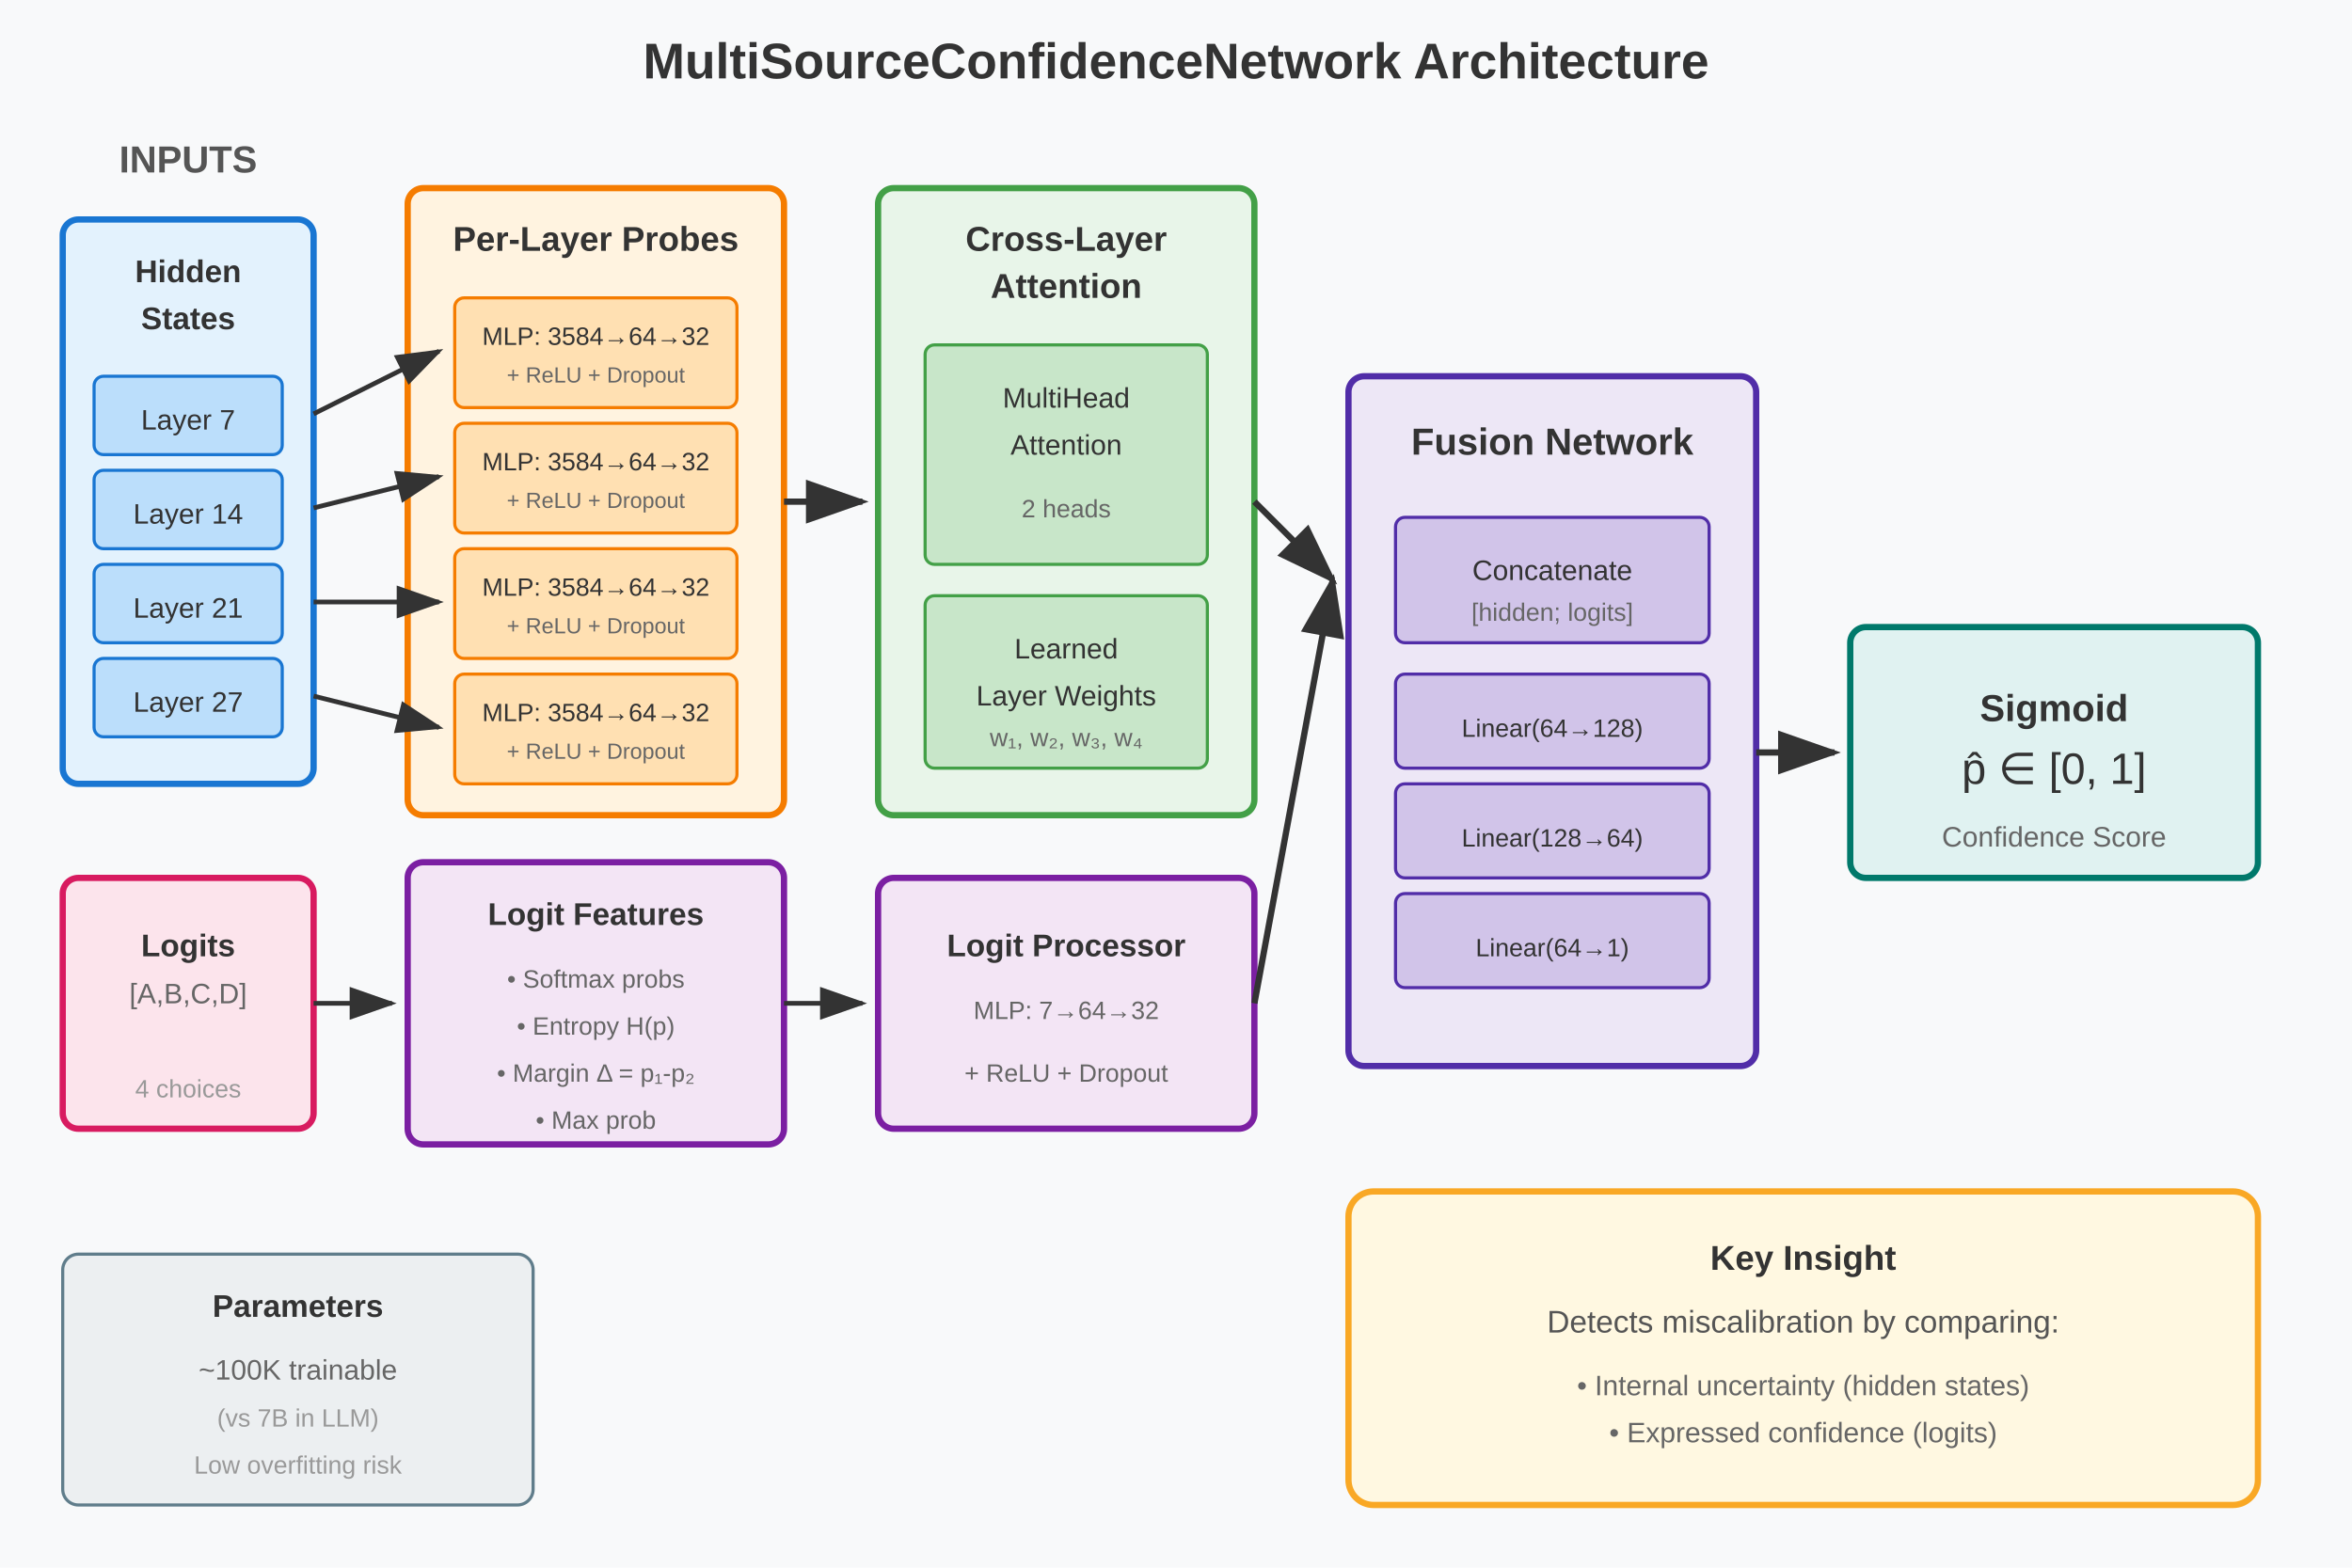
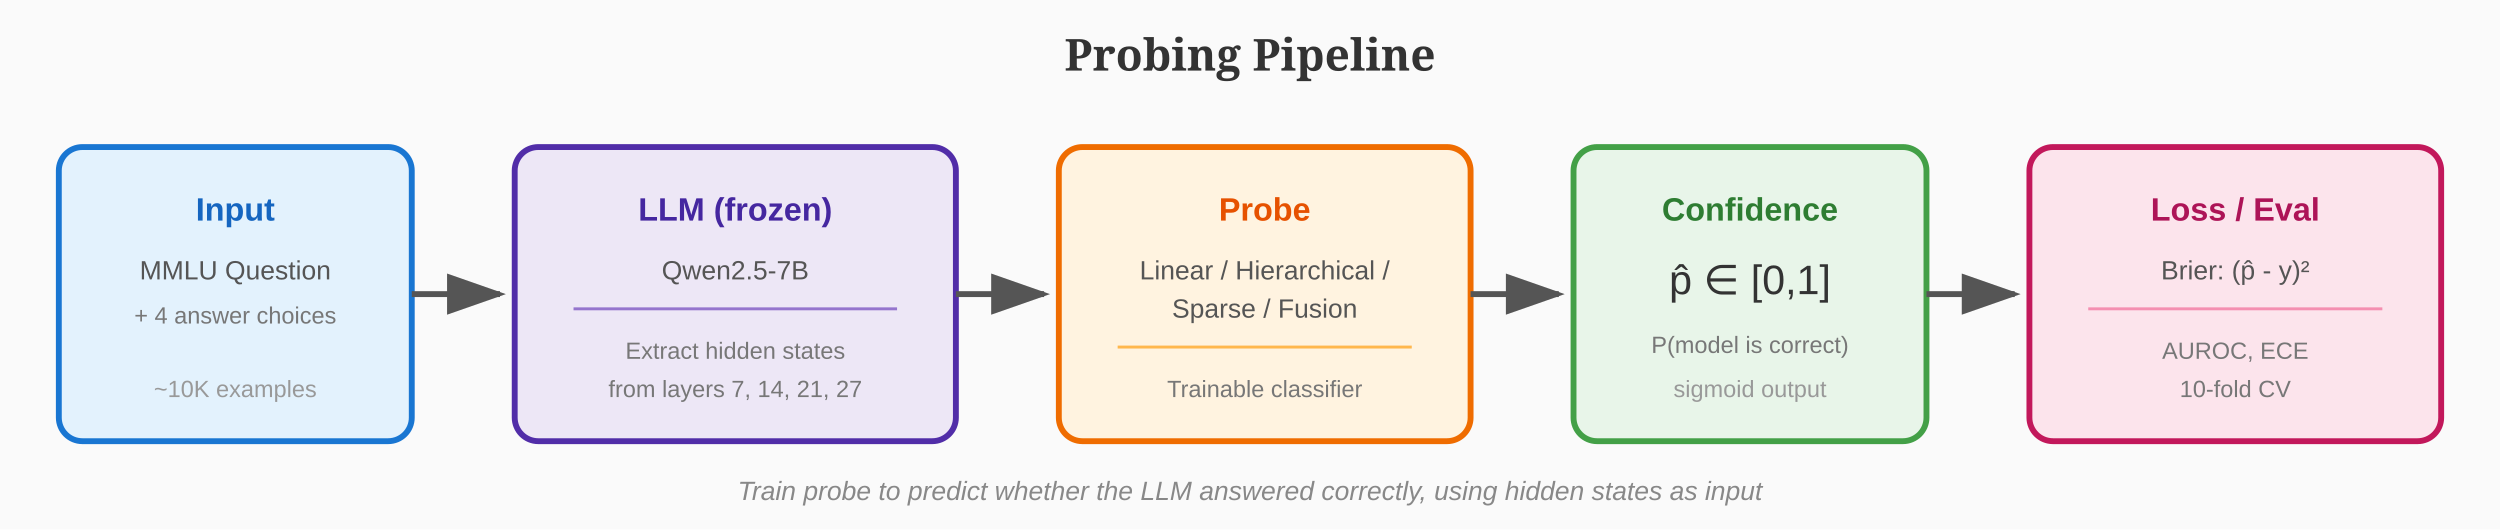
- <svg xmlns="http://www.w3.org/2000/svg" viewBox="0 0 750 500">
+ <svg xmlns="http://www.w3.org/2000/svg" viewBox="0 0 850 180">
  <defs>
    <marker id="arrow" markerWidth="10" markerHeight="7" refX="9" refY="3.5" orient="auto">
-       <polygon points="0 0, 10 3.5, 0 7" fill="#333" />
+       <polygon points="0 0, 10 3.5, 0 7" fill="#555" />
    </marker>
  </defs>
-   <rect width="750" height="500" fill="#f8f9fa" />
-   <text x="375" y="25" text-anchor="middle" font-family="Arial, sans-serif" font-size="16" font-weight="bold" fill="#333">MultiSourceConfidenceNetwork Architecture</text>
-   <text x="60" y="55" text-anchor="middle" font-family="Arial, sans-serif" font-size="12" font-weight="bold" fill="#555">INPUTS</text>
-   <rect x="20" y="70" width="80" height="180" rx="5" fill="#e3f2fd" stroke="#1976d2" stroke-width="2" />
-   <text x="60" y="90" text-anchor="middle" font-family="Arial, sans-serif" font-size="10" font-weight="bold" fill="#333">Hidden</text>
-   <text x="60" y="105" text-anchor="middle" font-family="Arial, sans-serif" font-size="10" font-weight="bold" fill="#333">States</text>
-   <rect x="30" y="120" width="60" height="25" rx="3" fill="#bbdefb" stroke="#1976d2" />
-   <text x="60" y="137" text-anchor="middle" font-family="Arial, sans-serif" font-size="9" fill="#333">Layer 7</text>
-   <rect x="30" y="150" width="60" height="25" rx="3" fill="#bbdefb" stroke="#1976d2" />
-   <text x="60" y="167" text-anchor="middle" font-family="Arial, sans-serif" font-size="9" fill="#333">Layer 14</text>
-   <rect x="30" y="180" width="60" height="25" rx="3" fill="#bbdefb" stroke="#1976d2" />
-   <text x="60" y="197" text-anchor="middle" font-family="Arial, sans-serif" font-size="9" fill="#333">Layer 21</text>
-   <rect x="30" y="210" width="60" height="25" rx="3" fill="#bbdefb" stroke="#1976d2" />
-   <text x="60" y="227" text-anchor="middle" font-family="Arial, sans-serif" font-size="9" fill="#333">Layer 27</text>
-   <rect x="20" y="280" width="80" height="80" rx="5" fill="#fce4ec" stroke="#d81b60" stroke-width="2" />
-   <text x="60" y="305" text-anchor="middle" font-family="Arial, sans-serif" font-size="10" font-weight="bold" fill="#333">Logits</text>
-   <text x="60" y="320" text-anchor="middle" font-family="Arial, sans-serif" font-size="9" fill="#666">[A,B,C,D]</text>
-   <text x="60" y="350" text-anchor="middle" font-family="Arial, sans-serif" font-size="8" fill="#999">4 choices</text>
-   <rect x="130" y="60" width="120" height="200" rx="5" fill="#fff3e0" stroke="#f57c00" stroke-width="2" />
-   <text x="190" y="80" text-anchor="middle" font-family="Arial, sans-serif" font-size="11" font-weight="bold" fill="#333">Per-Layer Probes</text>
-   <rect x="145" y="95" width="90" height="35" rx="3" fill="#ffe0b2" stroke="#f57c00" />
-   <text x="190" y="110" text-anchor="middle" font-family="Arial, sans-serif" font-size="8" fill="#333">MLP: 3584→64→32</text>
-   <text x="190" y="122" text-anchor="middle" font-family="Arial, sans-serif" font-size="7" fill="#666">+ ReLU + Dropout</text>
-   <rect x="145" y="135" width="90" height="35" rx="3" fill="#ffe0b2" stroke="#f57c00" />
-   <text x="190" y="150" text-anchor="middle" font-family="Arial, sans-serif" font-size="8" fill="#333">MLP: 3584→64→32</text>
-   <text x="190" y="162" text-anchor="middle" font-family="Arial, sans-serif" font-size="7" fill="#666">+ ReLU + Dropout</text>
-   <rect x="145" y="175" width="90" height="35" rx="3" fill="#ffe0b2" stroke="#f57c00" />
-   <text x="190" y="190" text-anchor="middle" font-family="Arial, sans-serif" font-size="8" fill="#333">MLP: 3584→64→32</text>
-   <text x="190" y="202" text-anchor="middle" font-family="Arial, sans-serif" font-size="7" fill="#666">+ ReLU + Dropout</text>
-   <rect x="145" y="215" width="90" height="35" rx="3" fill="#ffe0b2" stroke="#f57c00" />
-   <text x="190" y="230" text-anchor="middle" font-family="Arial, sans-serif" font-size="8" fill="#333">MLP: 3584→64→32</text>
-   <text x="190" y="242" text-anchor="middle" font-family="Arial, sans-serif" font-size="7" fill="#666">+ ReLU + Dropout</text>
-   <line x1="100" y1="132" x2="140" y2="112" stroke="#333" stroke-width="1.5" marker-end="url(#arrow)" />
-   <line x1="100" y1="162" x2="140" y2="152" stroke="#333" stroke-width="1.5" marker-end="url(#arrow)" />
-   <line x1="100" y1="192" x2="140" y2="192" stroke="#333" stroke-width="1.5" marker-end="url(#arrow)" />
-   <line x1="100" y1="222" x2="140" y2="232" stroke="#333" stroke-width="1.5" marker-end="url(#arrow)" />
-   <rect x="280" y="60" width="120" height="200" rx="5" fill="#e8f5e9" stroke="#43a047" stroke-width="2" />
-   <text x="340" y="80" text-anchor="middle" font-family="Arial, sans-serif" font-size="11" font-weight="bold" fill="#333">Cross-Layer</text>
-   <text x="340" y="95" text-anchor="middle" font-family="Arial, sans-serif" font-size="11" font-weight="bold" fill="#333">Attention</text>
-   <rect x="295" y="110" width="90" height="70" rx="3" fill="#c8e6c9" stroke="#43a047" />
-   <text x="340" y="130" text-anchor="middle" font-family="Arial, sans-serif" font-size="9" fill="#333">MultiHead</text>
-   <text x="340" y="145" text-anchor="middle" font-family="Arial, sans-serif" font-size="9" fill="#333">Attention</text>
-   <text x="340" y="165" text-anchor="middle" font-family="Arial, sans-serif" font-size="8" fill="#666">2 heads</text>
-   <rect x="295" y="190" width="90" height="55" rx="3" fill="#c8e6c9" stroke="#43a047" />
-   <text x="340" y="210" text-anchor="middle" font-family="Arial, sans-serif" font-size="9" fill="#333">Learned</text>
-   <text x="340" y="225" text-anchor="middle" font-family="Arial, sans-serif" font-size="9" fill="#333">Layer Weights</text>
-   <text x="340" y="238" text-anchor="middle" font-family="Arial, sans-serif" font-size="8" fill="#666">w₁, w₂, w₃, w₄</text>
-   <line x1="250" y1="160" x2="275" y2="160" stroke="#333" stroke-width="2" marker-end="url(#arrow)" />
-   <rect x="130" y="275" width="120" height="90" rx="5" fill="#f3e5f5" stroke="#7b1fa2" stroke-width="2" />
-   <text x="190" y="295" text-anchor="middle" font-family="Arial, sans-serif" font-size="10" font-weight="bold" fill="#333">Logit Features</text>
-   <text x="190" y="315" text-anchor="middle" font-family="Arial, sans-serif" font-size="8" fill="#666">• Softmax probs</text>
-   <text x="190" y="330" text-anchor="middle" font-family="Arial, sans-serif" font-size="8" fill="#666">• Entropy H(p)</text>
-   <text x="190" y="345" text-anchor="middle" font-family="Arial, sans-serif" font-size="8" fill="#666">• Margin Δ = p₁-p₂</text>
-   <text x="190" y="360" text-anchor="middle" font-family="Arial, sans-serif" font-size="8" fill="#666">• Max prob</text>
-   <line x1="100" y1="320" x2="125" y2="320" stroke="#333" stroke-width="1.5" marker-end="url(#arrow)" />
-   <rect x="280" y="280" width="120" height="80" rx="5" fill="#f3e5f5" stroke="#7b1fa2" stroke-width="2" />
-   <text x="340" y="305" text-anchor="middle" font-family="Arial, sans-serif" font-size="10" font-weight="bold" fill="#333">Logit Processor</text>
-   <text x="340" y="325" text-anchor="middle" font-family="Arial, sans-serif" font-size="8" fill="#666">MLP: 7→64→32</text>
-   <text x="340" y="345" text-anchor="middle" font-family="Arial, sans-serif" font-size="8" fill="#666">+ ReLU + Dropout</text>
-   <line x1="250" y1="320" x2="275" y2="320" stroke="#333" stroke-width="1.5" marker-end="url(#arrow)" />
-   <rect x="430" y="120" width="130" height="220" rx="5" fill="#ede7f6" stroke="#512da8" stroke-width="2" />
-   <text x="495" y="145" text-anchor="middle" font-family="Arial, sans-serif" font-size="12" font-weight="bold" fill="#333">Fusion Network</text>
-   <rect x="445" y="165" width="100" height="40" rx="3" fill="#d1c4e9" stroke="#512da8" />
-   <text x="495" y="185" text-anchor="middle" font-family="Arial, sans-serif" font-size="9" fill="#333">Concatenate</text>
-   <text x="495" y="198" text-anchor="middle" font-family="Arial, sans-serif" font-size="8" fill="#666">[hidden; logits]</text>
-   <rect x="445" y="215" width="100" height="30" rx="3" fill="#d1c4e9" stroke="#512da8" />
-   <text x="495" y="235" text-anchor="middle" font-family="Arial, sans-serif" font-size="8" fill="#333">Linear(64→128)</text>
-   <rect x="445" y="250" width="100" height="30" rx="3" fill="#d1c4e9" stroke="#512da8" />
-   <text x="495" y="270" text-anchor="middle" font-family="Arial, sans-serif" font-size="8" fill="#333">Linear(128→64)</text>
-   <rect x="445" y="285" width="100" height="30" rx="3" fill="#d1c4e9" stroke="#512da8" />
-   <text x="495" y="305" text-anchor="middle" font-family="Arial, sans-serif" font-size="8" fill="#333">Linear(64→1)</text>
-   <line x1="400" y1="160" x2="425" y2="185" stroke="#333" stroke-width="2" marker-end="url(#arrow)" />
-   <line x1="400" y1="320" x2="425" y2="185" stroke="#333" stroke-width="2" marker-end="url(#arrow)" />
-   <rect x="590" y="200" width="130" height="80" rx="5" fill="#e0f2f1" stroke="#00796b" stroke-width="2" />
-   <text x="655" y="230" text-anchor="middle" font-family="Arial, sans-serif" font-size="12" font-weight="bold" fill="#333">Sigmoid</text>
-   <text x="655" y="250" text-anchor="middle" font-family="Arial, sans-serif" font-size="14" fill="#333">p̂ ∈ [0, 1]</text>
-   <text x="655" y="270" text-anchor="middle" font-family="Arial, sans-serif" font-size="9" fill="#666">Confidence Score</text>
-   <line x1="560" y1="240" x2="585" y2="240" stroke="#333" stroke-width="2" marker-end="url(#arrow)" />
-   <rect x="430" y="380" width="290" height="100" rx="8" fill="#fff8e1" stroke="#f9a825" stroke-width="2" />
-   <text x="575" y="405" text-anchor="middle" font-family="Arial, sans-serif" font-size="11" font-weight="bold" fill="#333">Key Insight</text>
-   <text x="575" y="425" text-anchor="middle" font-family="Arial, sans-serif" font-size="10" fill="#555">Detects miscalibration by comparing:</text>
-   <text x="575" y="445" text-anchor="middle" font-family="Arial, sans-serif" font-size="9" fill="#666">• Internal uncertainty (hidden states)</text>
-   <text x="575" y="460" text-anchor="middle" font-family="Arial, sans-serif" font-size="9" fill="#666">• Expressed confidence (logits)</text>
-   <rect x="20" y="400" width="150" height="80" rx="5" fill="#eceff1" stroke="#607d8b" stroke-width="1" />
-   <text x="95" y="420" text-anchor="middle" font-family="Arial, sans-serif" font-size="10" font-weight="bold" fill="#333">Parameters</text>
-   <text x="95" y="440" text-anchor="middle" font-family="Arial, sans-serif" font-size="9" fill="#666">~100K trainable</text>
-   <text x="95" y="455" text-anchor="middle" font-family="Arial, sans-serif" font-size="8" fill="#999">(vs 7B in LLM)</text>
-   <text x="95" y="470" text-anchor="middle" font-family="Arial, sans-serif" font-size="8" fill="#999">Low overfitting risk</text>
+   <rect width="850" height="180" fill="#fafafa" />
+   <text x="425" y="24" text-anchor="middle" font-family="Georgia, serif" font-size="15" font-weight="bold" fill="#333">Probing Pipeline</text>
+   <rect x="20" y="50" width="120" height="100" rx="8" fill="#e3f2fd" stroke="#1976d2" stroke-width="2" />
+   <text x="80" y="75" text-anchor="middle" font-family="Arial, sans-serif" font-size="11" font-weight="bold" fill="#1565c0">Input</text>
+   <text x="80" y="95" text-anchor="middle" font-family="Arial, sans-serif" font-size="9" fill="#555">MMLU Question</text>
+   <text x="80" y="110" text-anchor="middle" font-family="Arial, sans-serif" font-size="8" fill="#777">+ 4 answer choices</text>
+   <text x="80" y="135" text-anchor="middle" font-family="Arial, sans-serif" font-size="8" fill="#999">~10K examples</text>
+   <line x1="140" y1="100" x2="170" y2="100" stroke="#555" stroke-width="2" marker-end="url(#arrow)" />
+   <rect x="175" y="50" width="150" height="100" rx="8" fill="#ede7f6" stroke="#512da8" stroke-width="2" />
+   <text x="250" y="75" text-anchor="middle" font-family="Arial, sans-serif" font-size="11" font-weight="bold" fill="#4527a0">LLM (frozen)</text>
+   <text x="250" y="95" text-anchor="middle" font-family="Arial, sans-serif" font-size="9" fill="#555">Qwen2.5-7B</text>
+   <line x1="195" y1="105" x2="305" y2="105" stroke="#9575cd" stroke-width="1" />
+   <text x="250" y="122" text-anchor="middle" font-family="Arial, sans-serif" font-size="8" fill="#777">Extract hidden states</text>
+   <text x="250" y="135" text-anchor="middle" font-family="Arial, sans-serif" font-size="8" fill="#777">from layers 7, 14, 21, 27</text>
+   <line x1="325" y1="100" x2="355" y2="100" stroke="#555" stroke-width="2" marker-end="url(#arrow)" />
+   <rect x="360" y="50" width="140" height="100" rx="8" fill="#fff3e0" stroke="#ef6c00" stroke-width="2" />
+   <text x="430" y="75" text-anchor="middle" font-family="Arial, sans-serif" font-size="11" font-weight="bold" fill="#e65100">Probe</text>
+   <text x="430" y="95" text-anchor="middle" font-family="Arial, sans-serif" font-size="9" fill="#555">Linear / Hierarchical /</text>
+   <text x="430" y="108" text-anchor="middle" font-family="Arial, sans-serif" font-size="9" fill="#555">Sparse / Fusion</text>
+   <line x1="380" y1="118" x2="480" y2="118" stroke="#ffb74d" stroke-width="1" />
+   <text x="430" y="135" text-anchor="middle" font-family="Arial, sans-serif" font-size="8" fill="#777">Trainable classifier</text>
+   <line x1="500" y1="100" x2="530" y2="100" stroke="#555" stroke-width="2" marker-end="url(#arrow)" />
+   <rect x="535" y="50" width="120" height="100" rx="8" fill="#e8f5e9" stroke="#43a047" stroke-width="2" />
+   <text x="595" y="75" text-anchor="middle" font-family="Arial, sans-serif" font-size="11" font-weight="bold" fill="#2e7d32">Confidence</text>
+   <text x="595" y="100" text-anchor="middle" font-family="Arial, sans-serif" font-size="14" fill="#333">p̂ ∈ [0,1]</text>
+   <text x="595" y="120" text-anchor="middle" font-family="Arial, sans-serif" font-size="8" fill="#777">P(model is correct)</text>
+   <text x="595" y="135" text-anchor="middle" font-family="Arial, sans-serif" font-size="8" fill="#999">sigmoid output</text>
+   <line x1="655" y1="100" x2="685" y2="100" stroke="#555" stroke-width="2" marker-end="url(#arrow)" />
+   <rect x="690" y="50" width="140" height="100" rx="8" fill="#fce4ec" stroke="#c2185b" stroke-width="2" />
+   <text x="760" y="75" text-anchor="middle" font-family="Arial, sans-serif" font-size="11" font-weight="bold" fill="#ad1457">Loss / Eval</text>
+   <text x="760" y="95" text-anchor="middle" font-family="Arial, sans-serif" font-size="9" fill="#555">Brier: (p̂ - y)²</text>
+   <line x1="710" y1="105" x2="810" y2="105" stroke="#f48fb1" stroke-width="1" />
+   <text x="760" y="122" text-anchor="middle" font-family="Arial, sans-serif" font-size="8" fill="#777">AUROC, ECE</text>
+   <text x="760" y="135" text-anchor="middle" font-family="Arial, sans-serif" font-size="8" fill="#777">10-fold CV</text>
+   <text x="425" y="170" text-anchor="middle" font-family="Arial, sans-serif" font-size="9" fill="#888" font-style="italic">Train probe to predict whether the LLM answered correctly, using hidden states as input</text>
</svg>
